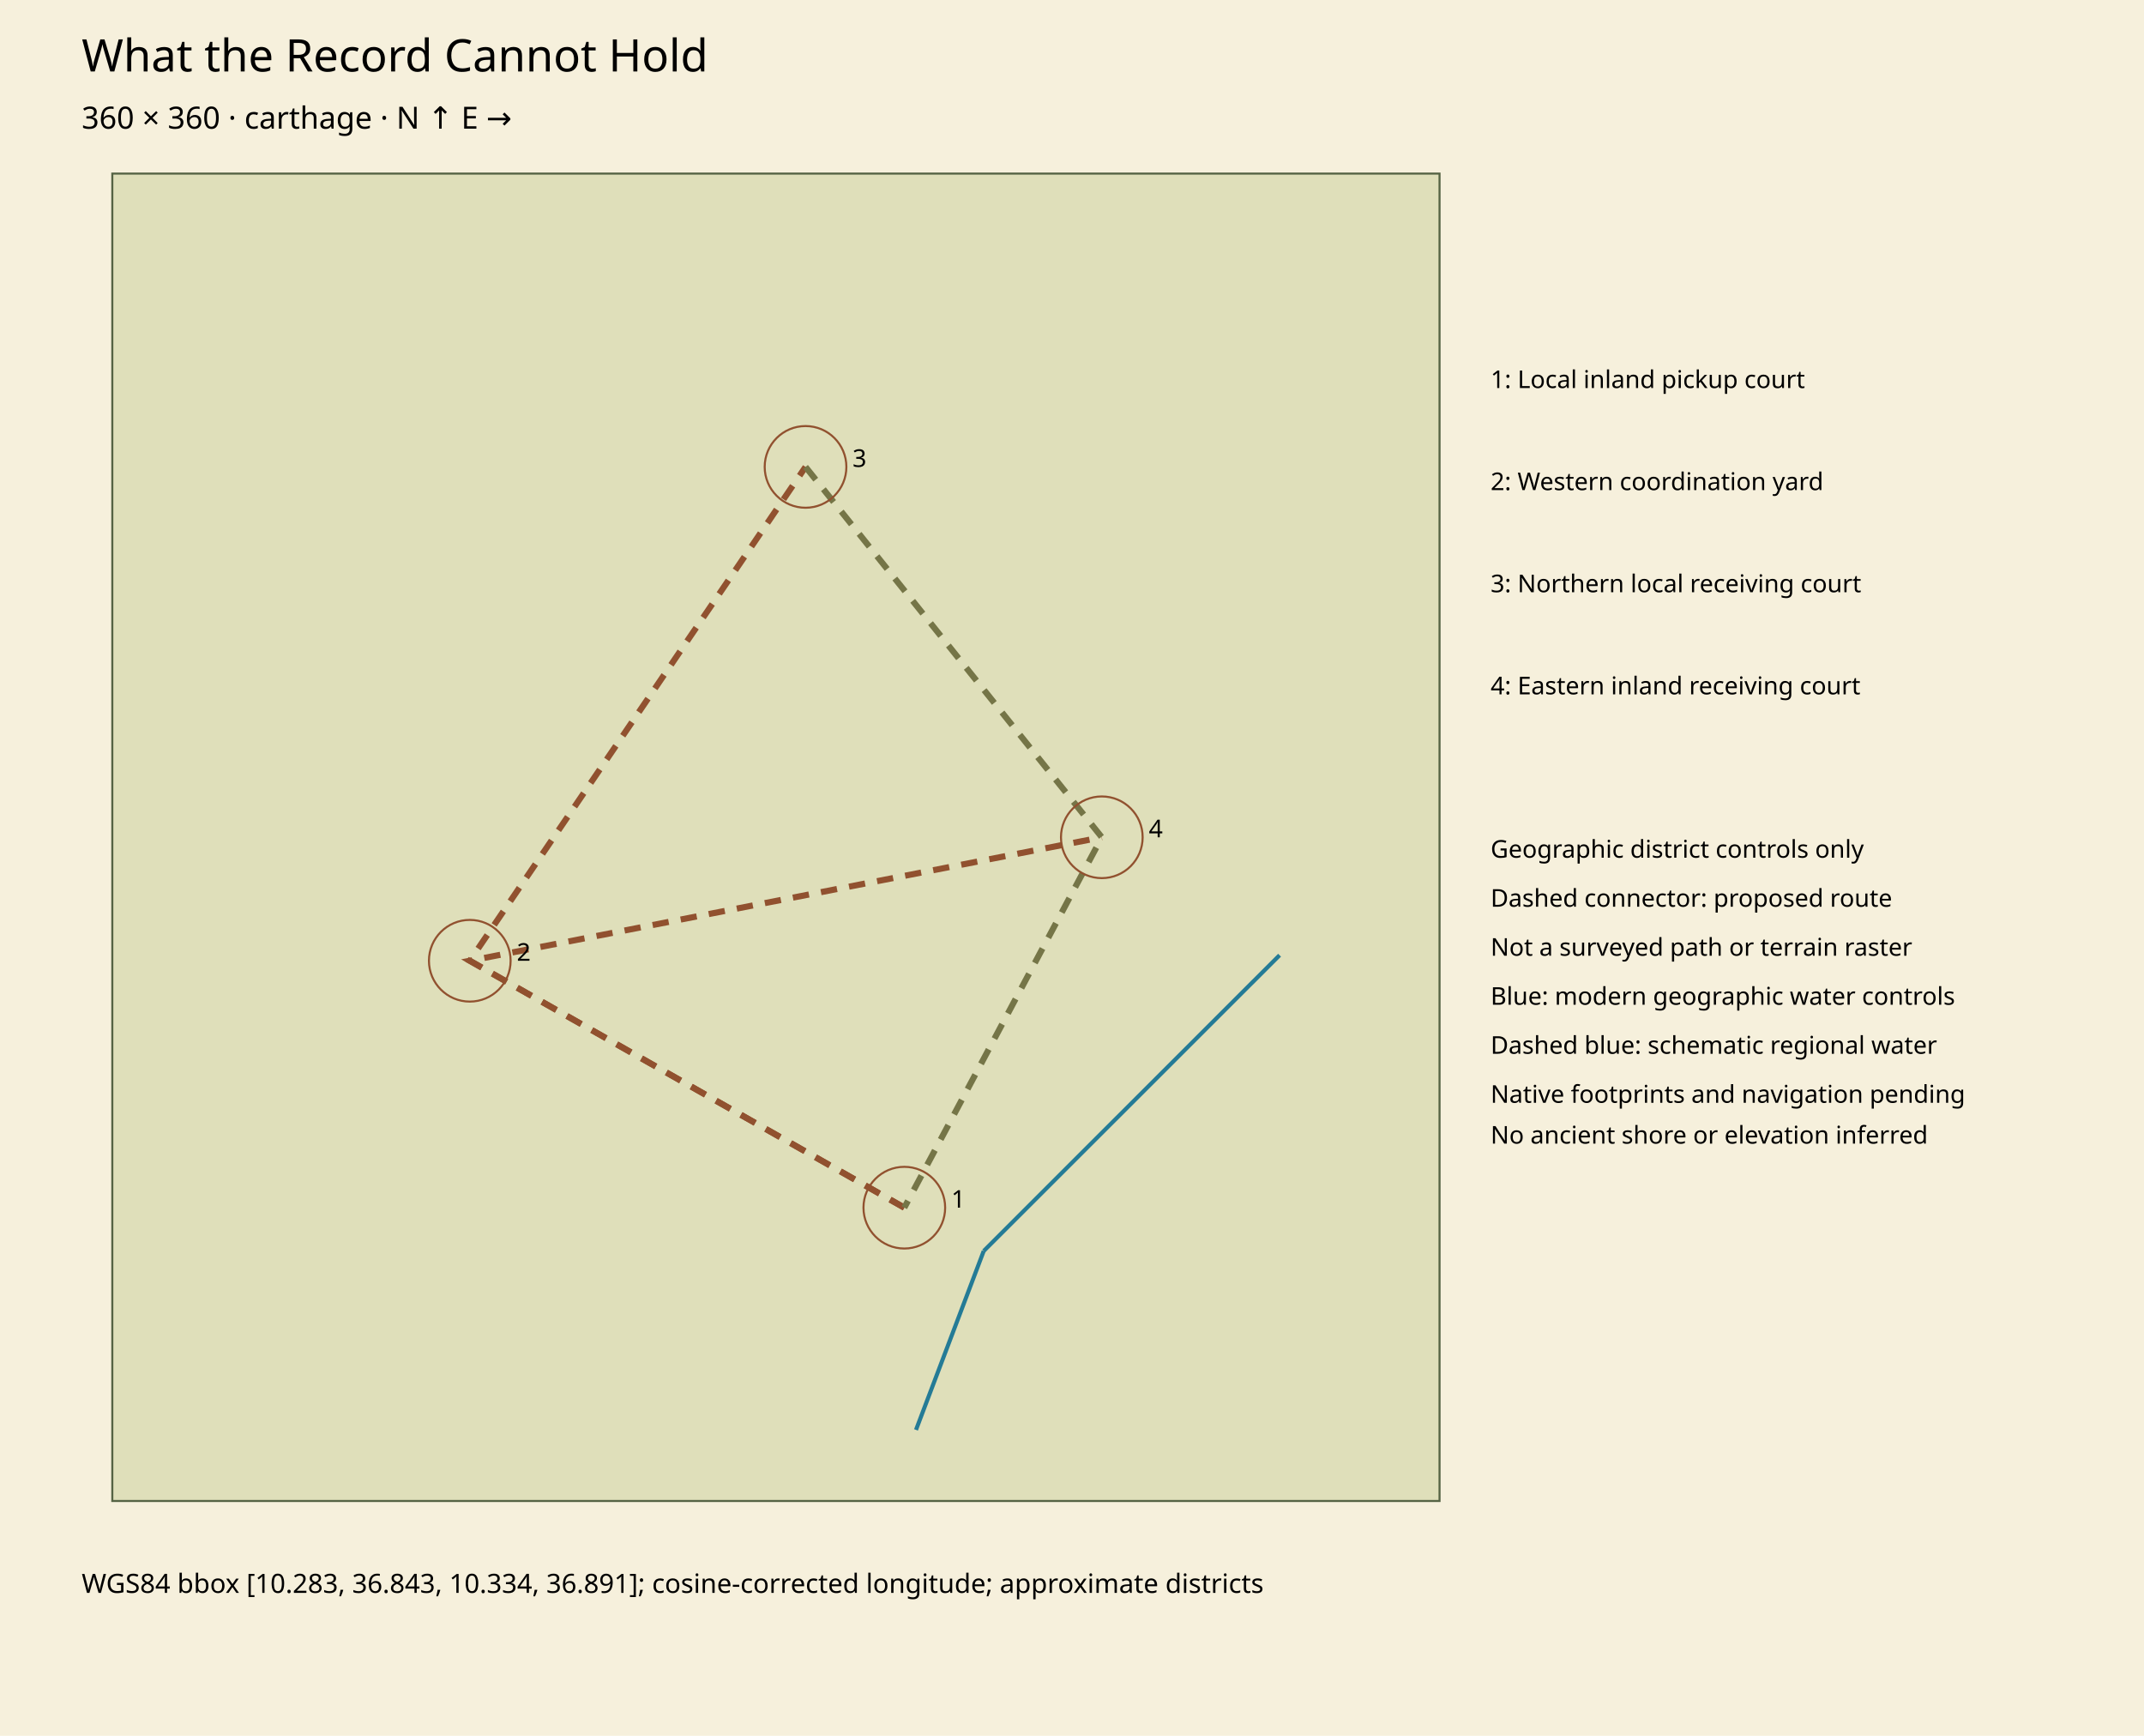
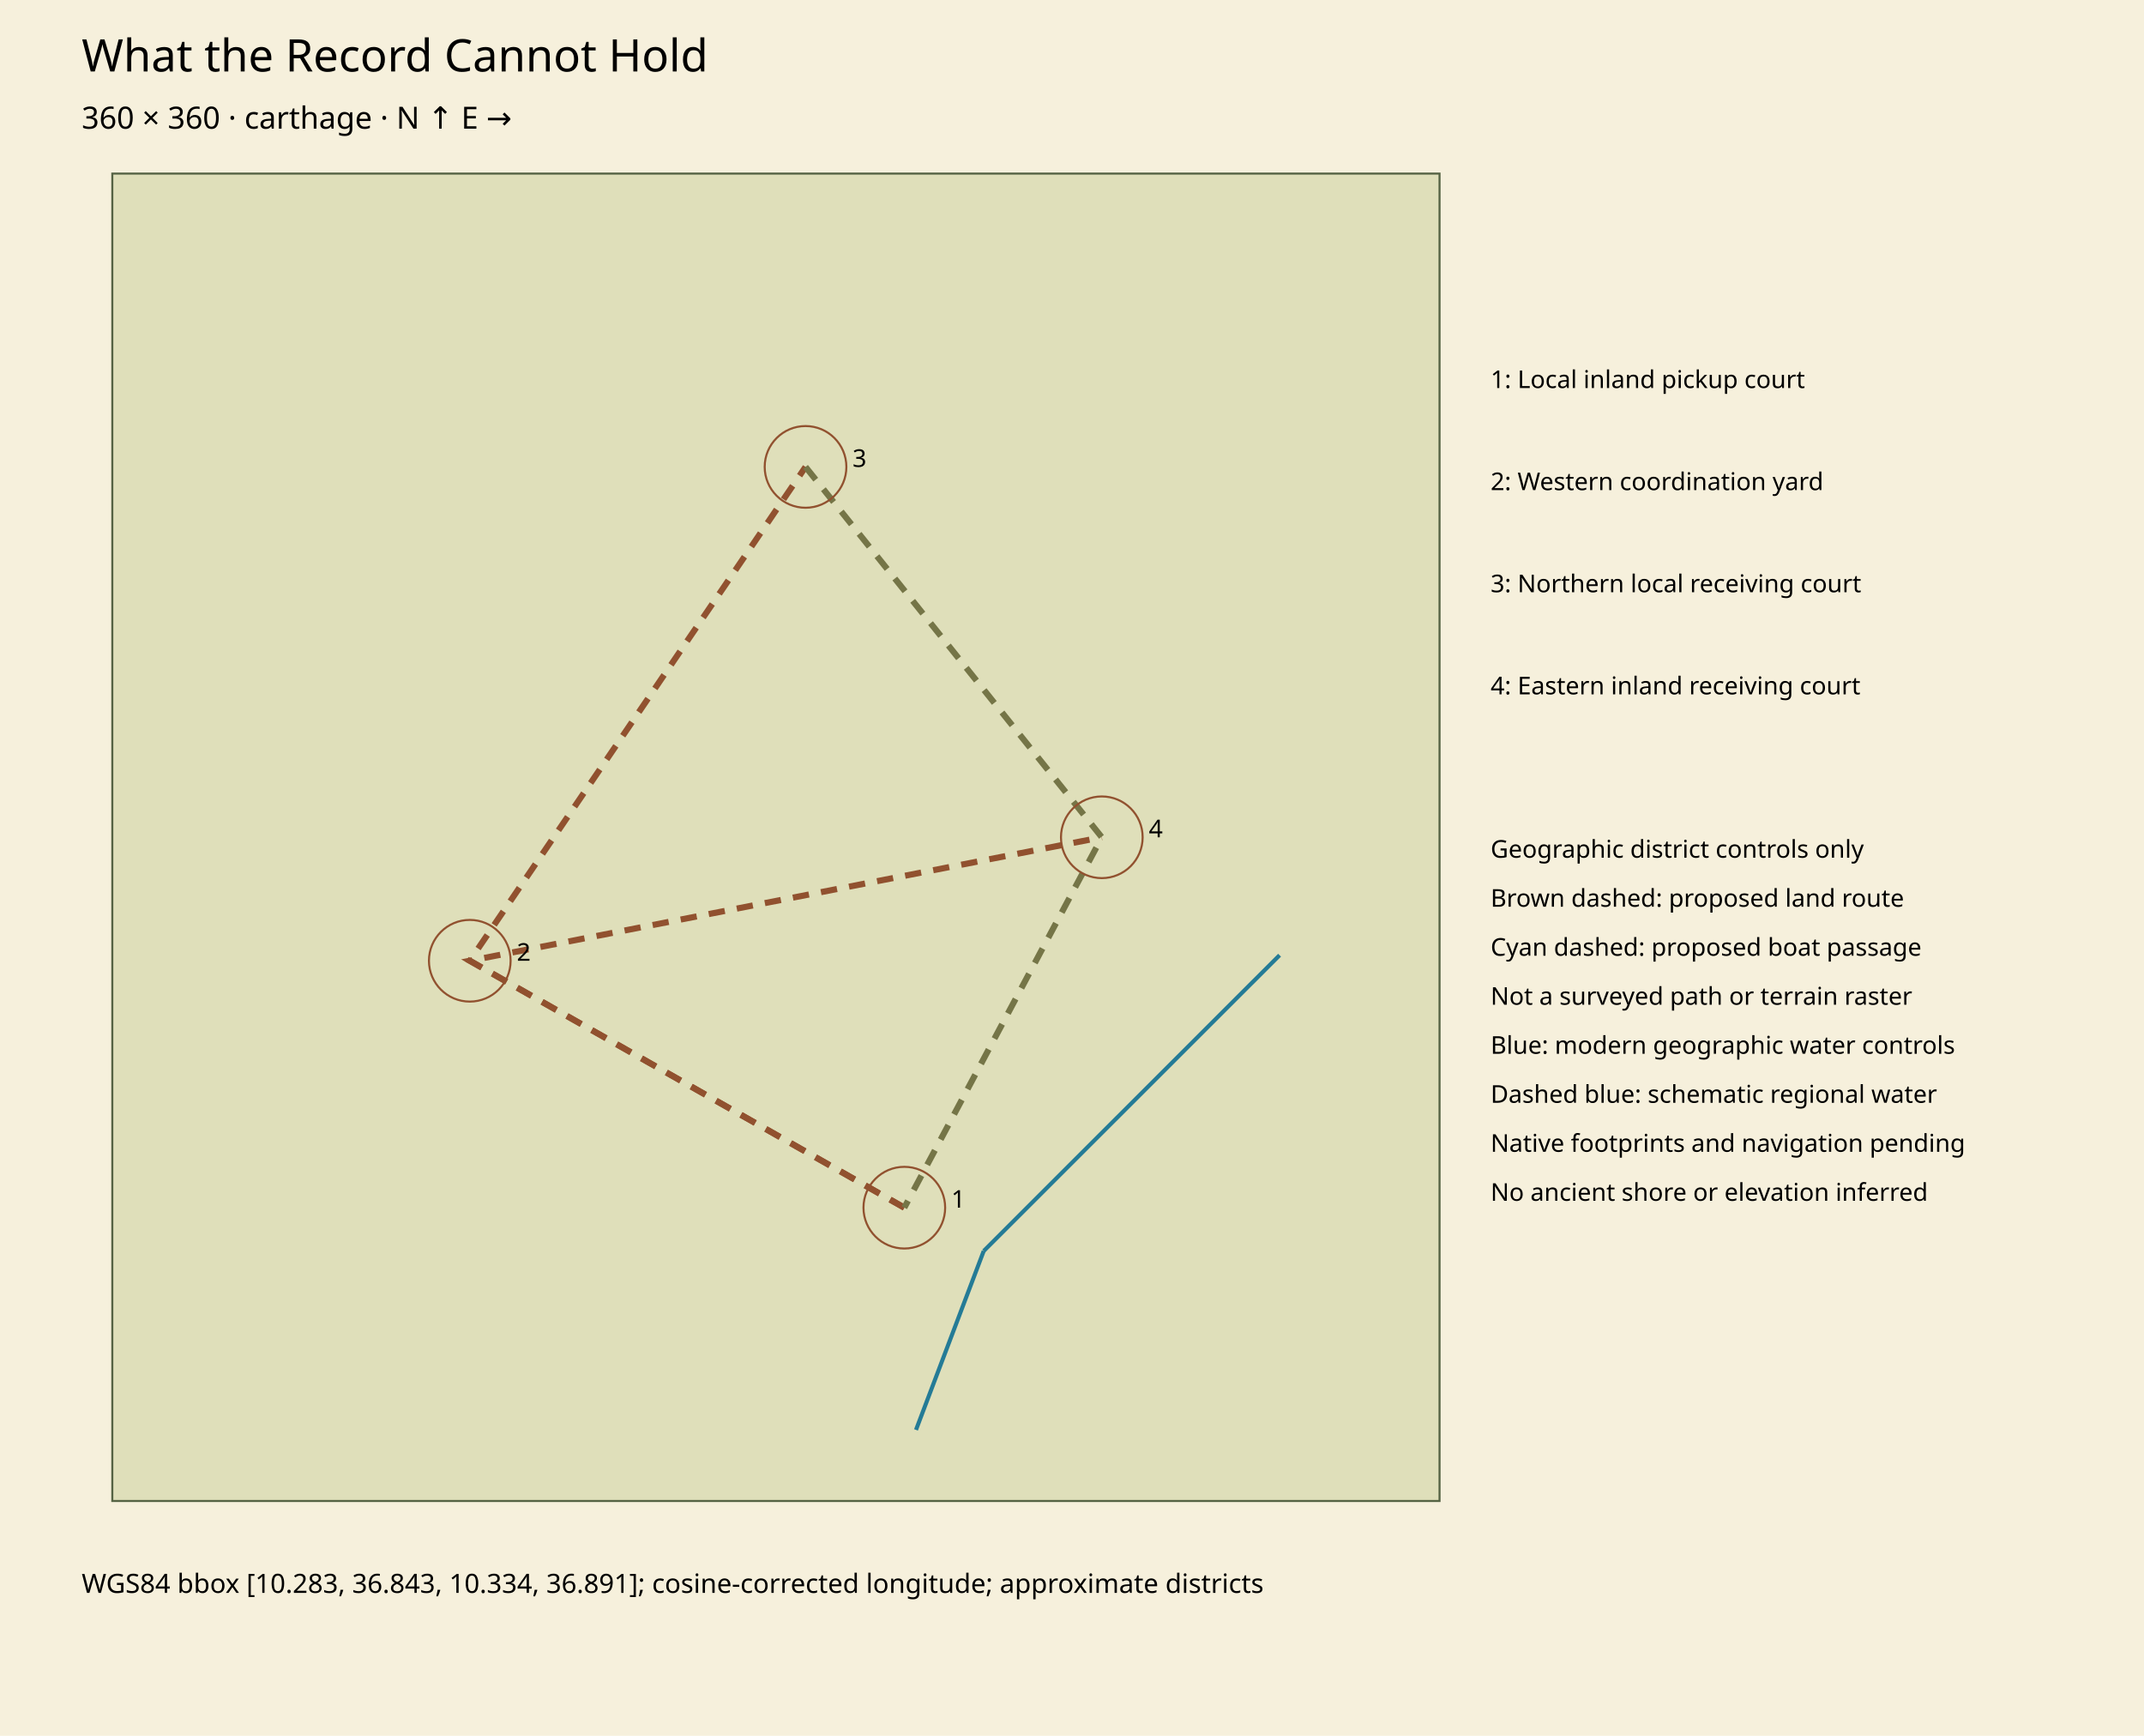
<svg xmlns="http://www.w3.org/2000/svg" viewBox="0 0 1050 850" role="img" aria-label="What the Record Cannot Hold geographic districts">
  <rect width="1050" height="850" fill="#f6f0dc" />
  <rect x="55" y="85" width="650" height="650" fill="#dfdfba" stroke="#556344" />
  <text x="40" y="35" font-family="sans-serif" font-size="22">What the Record Cannot Hold</text>
  <text x="40" y="63" font-family="sans-serif" font-size="15">360 × 360 · carthage · N ↑ E →</text>
  <polyline points="448.60,700.18 481.77,612.57" fill="none" stroke="#247b96" stroke-width="2" />
  <polyline points="481.77,612.57 626.66,467.74" fill="none" stroke="#247b96" stroke-width="2" />
  <polyline data-corridor="north-road" points="442.88,591.37 230.07,470.46 394.50,228.63" fill="none" stroke="#91512f" stroke-width="3" stroke-dasharray="8 6" />
  <polyline data-corridor="east-road" points="442.88,591.37 230.07,470.46 539.60,410.00" fill="none" stroke="#91512f" stroke-width="3" stroke-dasharray="8 6" />
  <polyline data-corridor="relief" points="394.50,228.63 539.60,410.00 442.88,591.37" fill="none" stroke="#757547" stroke-width="3" stroke-dasharray="8 6" />
  <circle cx="442.88" cy="591.37" r="20" fill="none" stroke="#91512f" />
  <text x="465.88" y="591.37" font-family="sans-serif">1</text>
  <text x="730" y="190" font-family="sans-serif" font-size="12">1: Local inland pickup court</text>
  <circle cx="230.07" cy="470.46" r="20" fill="none" stroke="#91512f" />
  <text x="253.07" y="470.46" font-family="sans-serif">2</text>
  <text x="730" y="240" font-family="sans-serif" font-size="12">2: Western coordination yard</text>
  <circle cx="394.50" cy="228.63" r="20" fill="none" stroke="#91512f" />
  <text x="417.50" y="228.63" font-family="sans-serif">3</text>
  <text x="730" y="290" font-family="sans-serif" font-size="12">3: Northern local receiving court</text>
  <circle cx="539.60" cy="410.00" r="20" fill="none" stroke="#91512f" />
  <text x="562.60" y="410.00" font-family="sans-serif">4</text>
  <text x="730" y="340" font-family="sans-serif" font-size="12">4: Eastern inland receiving court</text>
  <text x="730" y="420" font-family="sans-serif" font-size="12">Geographic district controls only</text>
-   <text x="730" y="444" font-family="sans-serif" font-size="12">Dashed connector: proposed route</text>
-   <text x="730" y="468" font-family="sans-serif" font-size="12">Not a surveyed path or terrain raster</text>
-   <text x="730" y="492" font-family="sans-serif" font-size="12">Blue: modern geographic water controls</text>
-   <text x="730" y="516" font-family="sans-serif" font-size="12">Dashed blue: schematic regional water</text>
-   <text x="730" y="540" font-family="sans-serif" font-size="12">Native footprints and navigation pending</text>
-   <text x="730" y="560" font-family="sans-serif" font-size="12">No ancient shore or elevation inferred</text>
+   <text x="730" y="444" font-family="sans-serif" font-size="12">Brown dashed: proposed land route</text>
+   <text x="730" y="468" font-family="sans-serif" font-size="12">Cyan dashed: proposed boat passage</text>
+   <text x="730" y="492" font-family="sans-serif" font-size="12">Not a surveyed path or terrain raster</text>
+   <text x="730" y="516" font-family="sans-serif" font-size="12">Blue: modern geographic water controls</text>
+   <text x="730" y="540" font-family="sans-serif" font-size="12">Dashed blue: schematic regional water</text>
+   <text x="730" y="564" font-family="sans-serif" font-size="12">Native footprints and navigation pending</text>
+   <text x="730" y="588" font-family="sans-serif" font-size="12">No ancient shore or elevation inferred</text>
  <text x="40" y="780" font-family="sans-serif" font-size="13">WGS84 bbox [10.283, 36.843, 10.334, 36.891]; cosine-corrected longitude; approximate districts</text>
</svg>
